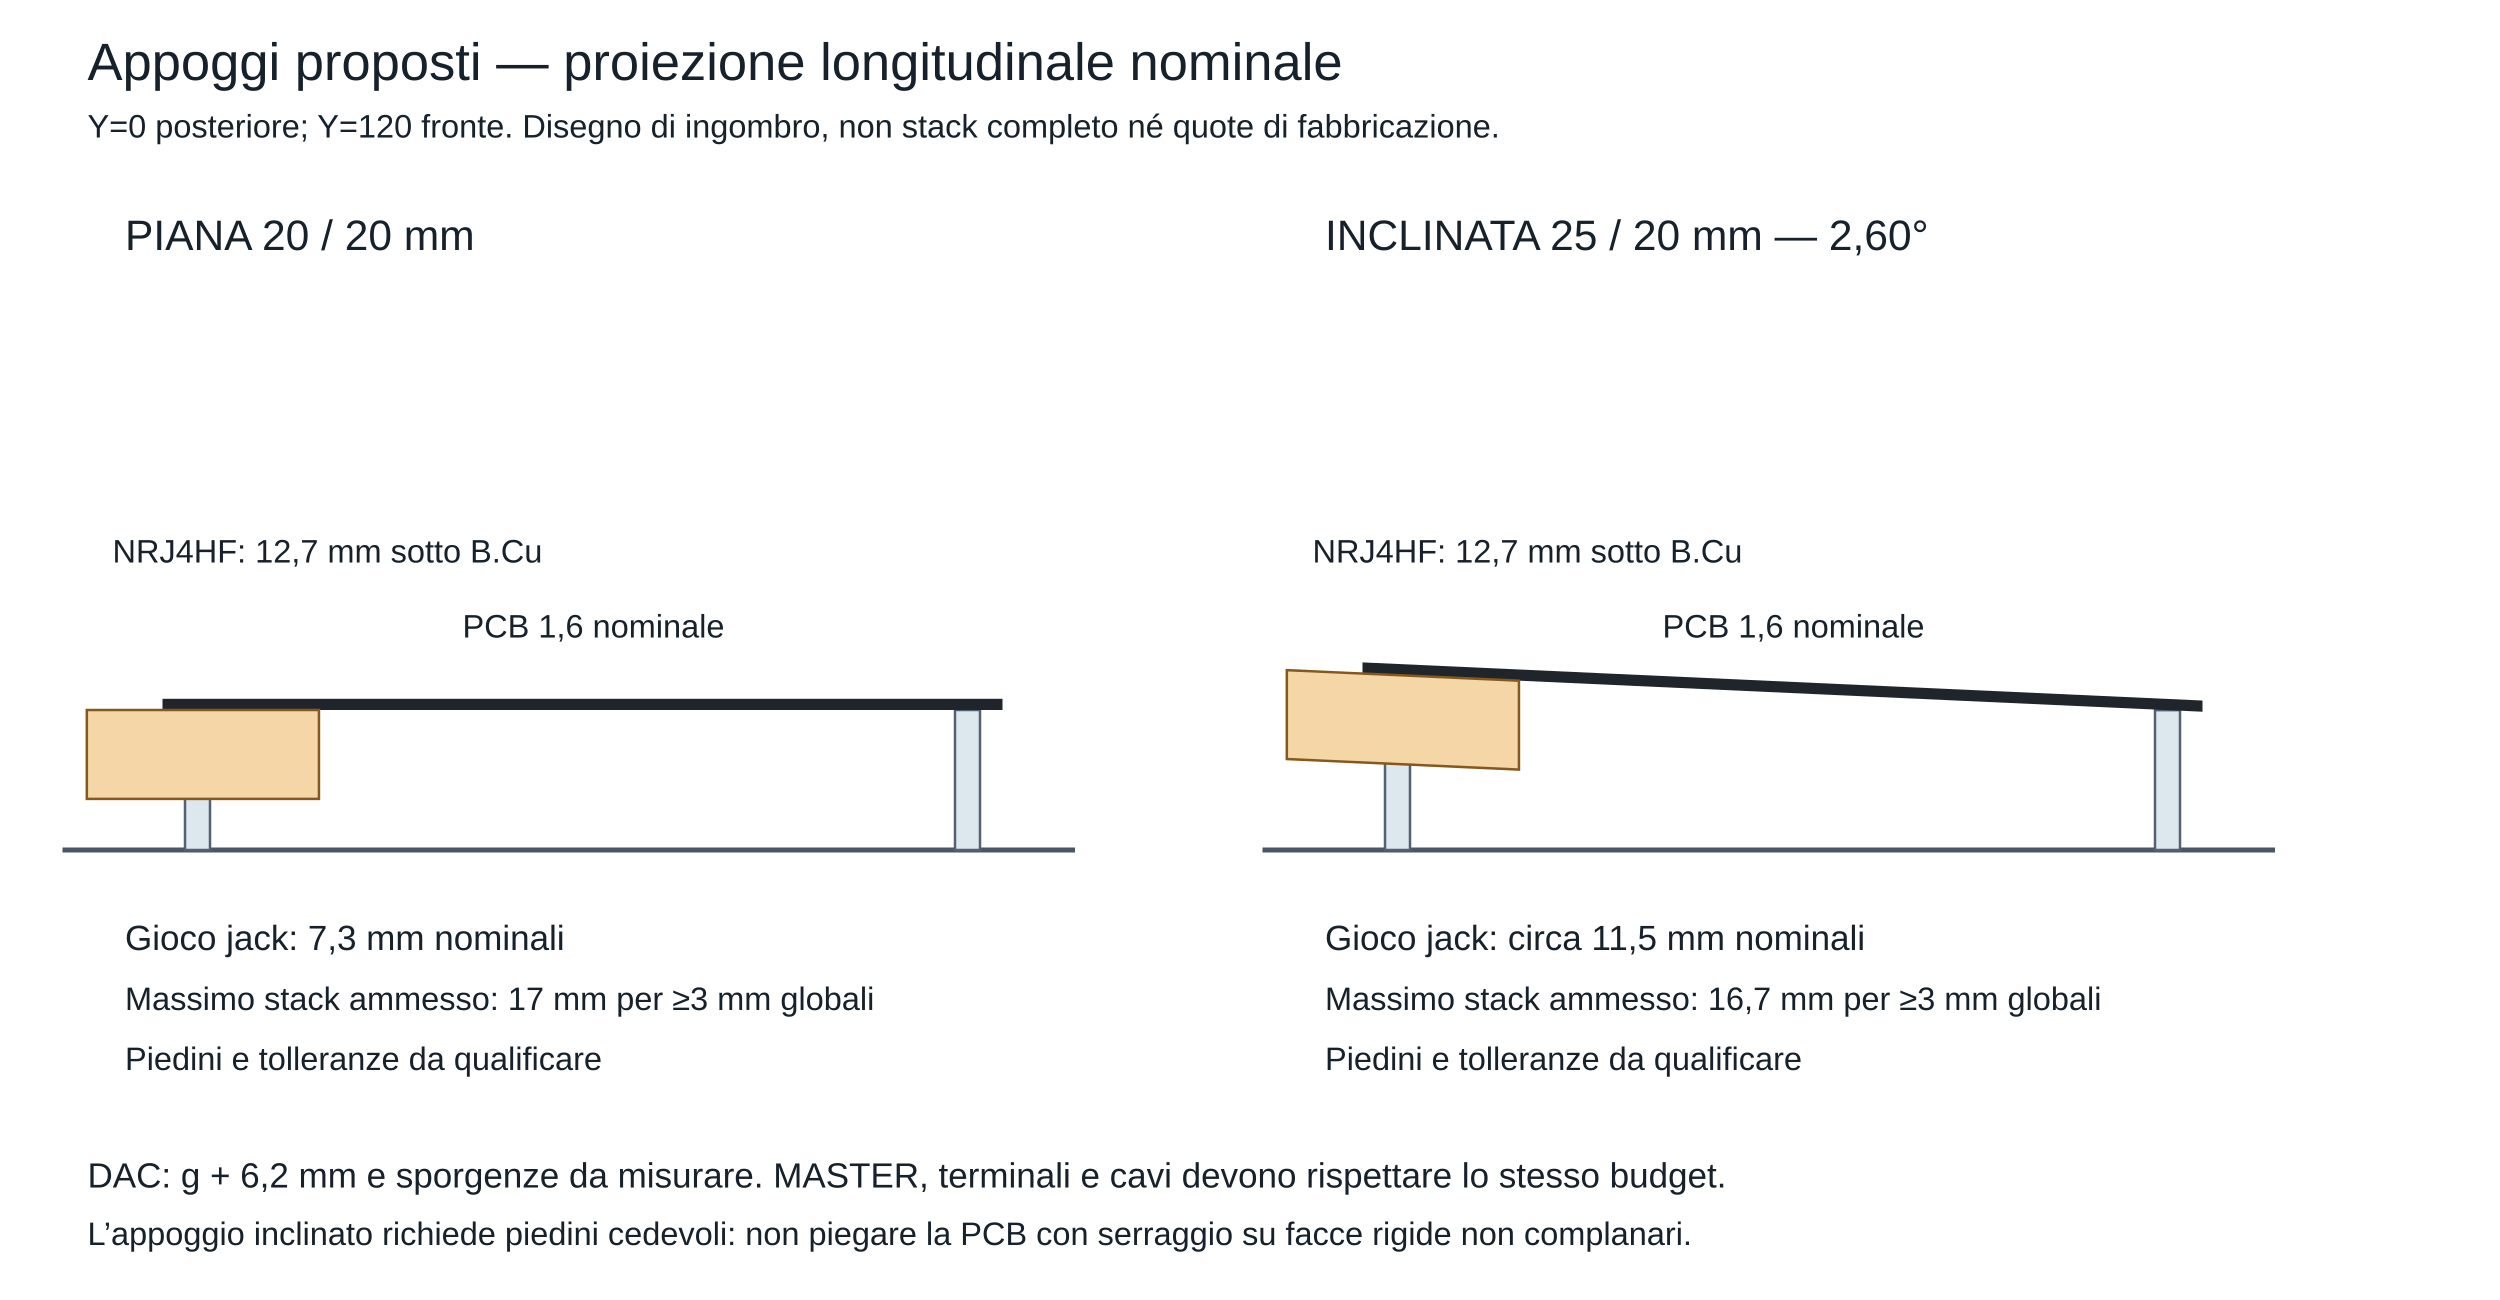
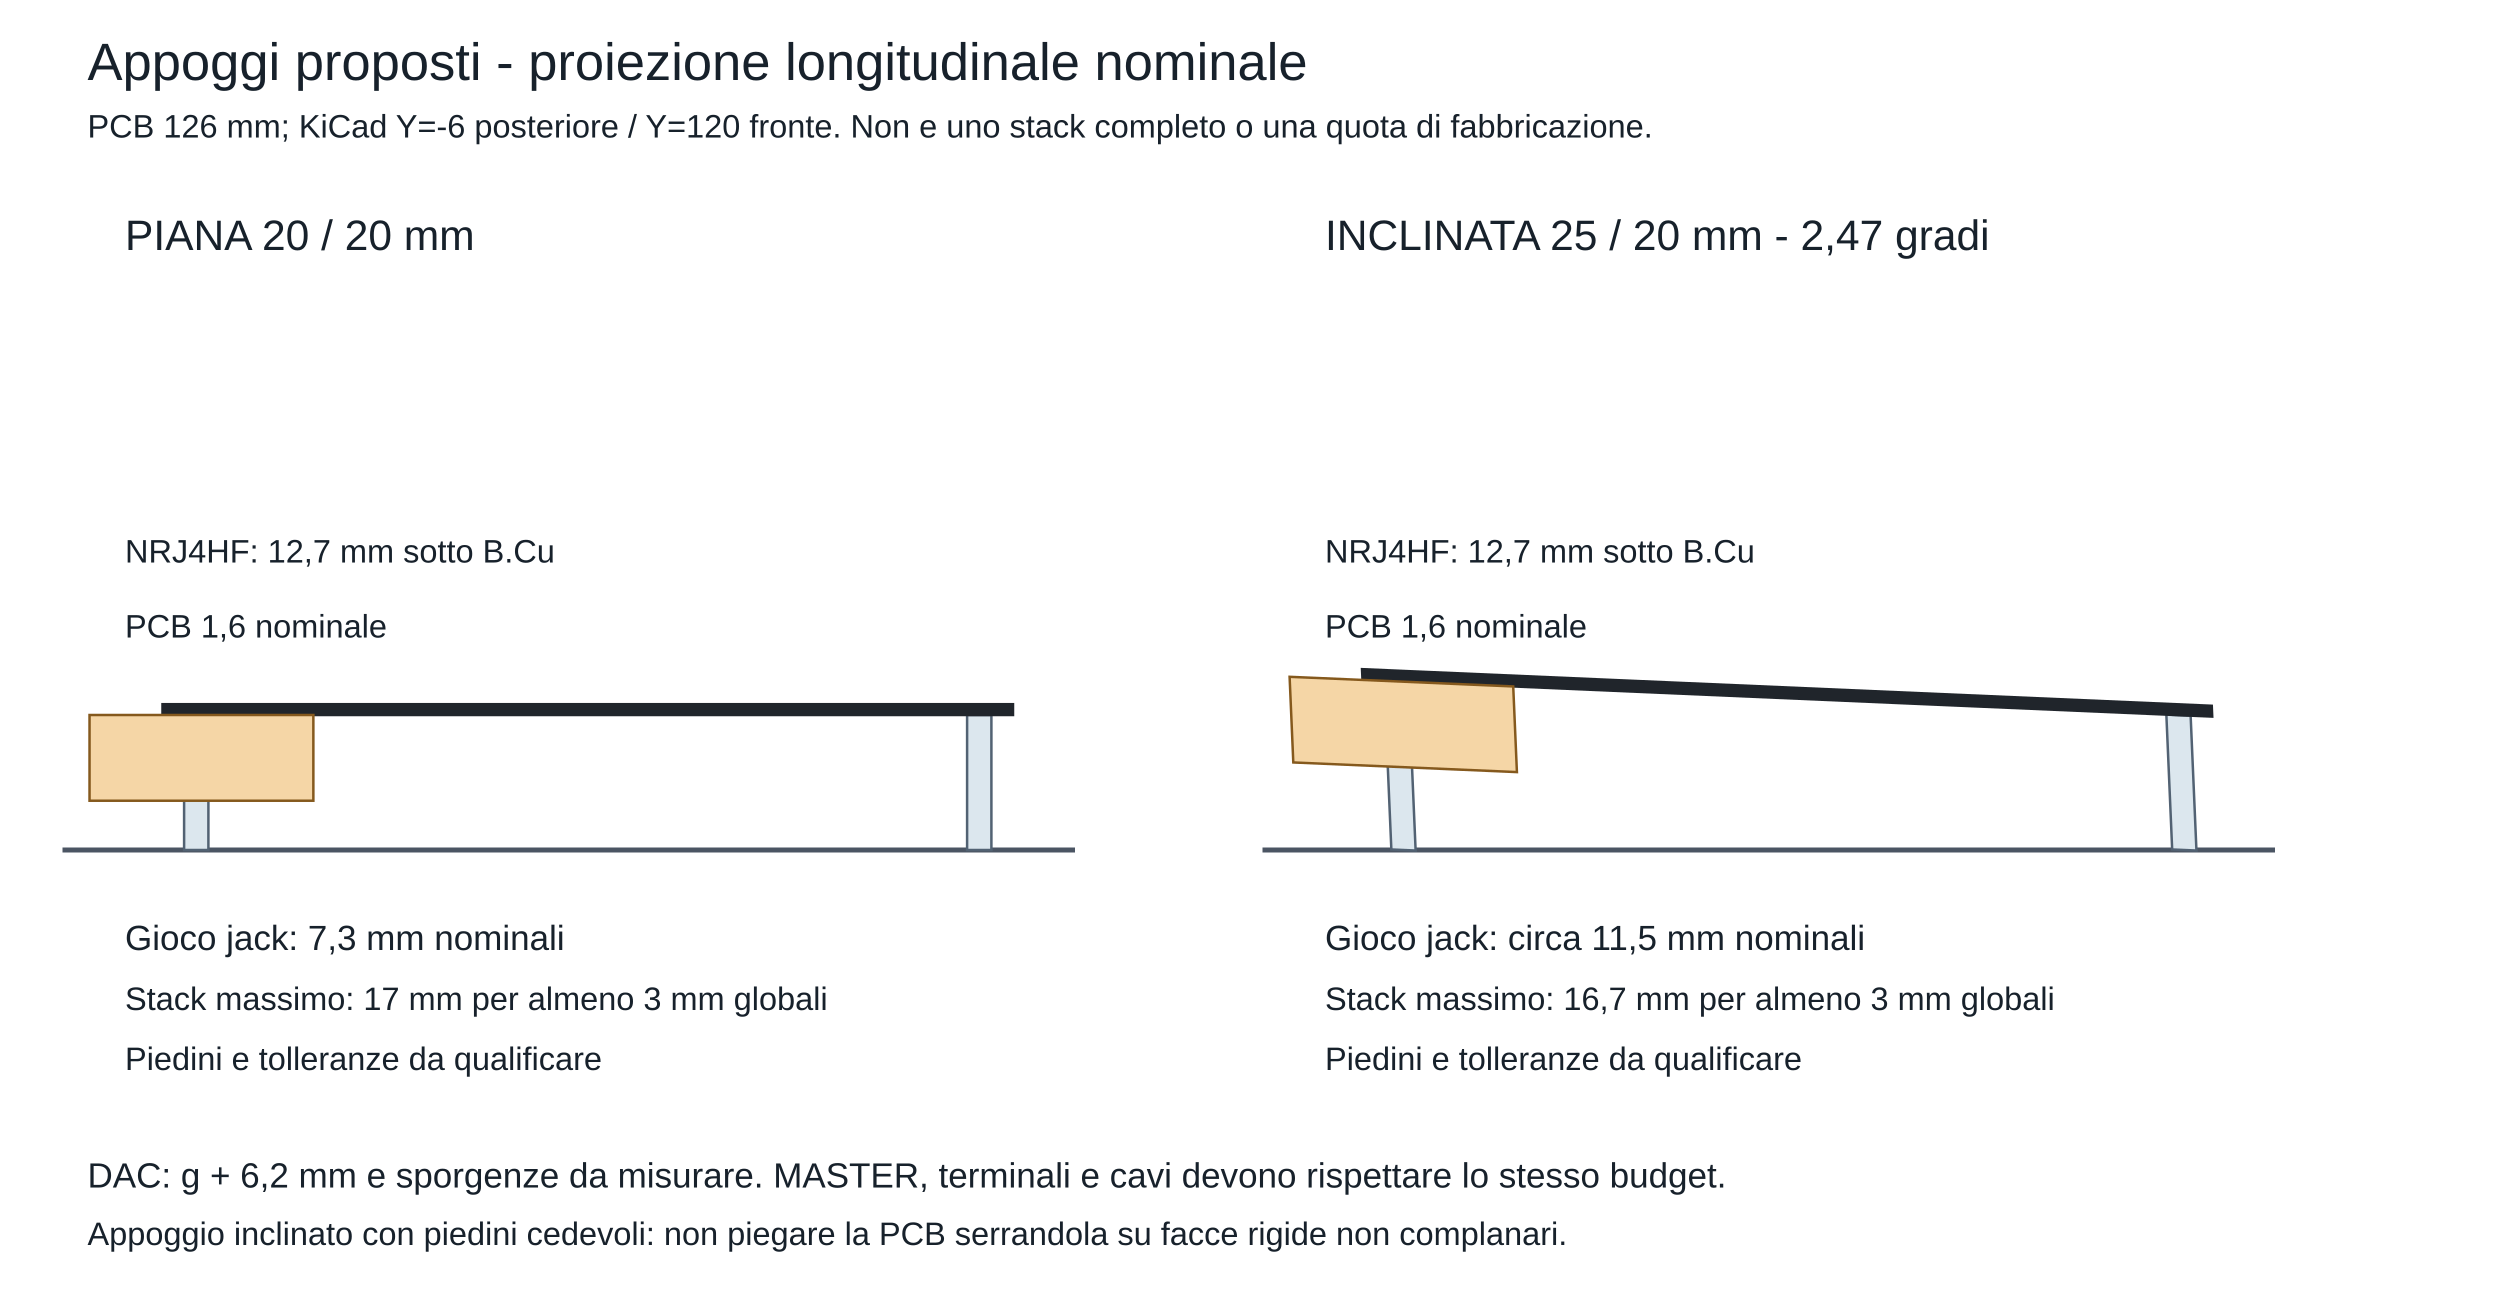
<svg xmlns="http://www.w3.org/2000/svg" width="1000" height="520" viewBox="0 0 1000 520">
-   <rect width="1000" height="520" fill="#fff" />
+   <rect width="1000" height="520" fill="white" />
  <g font-family="Arial,sans-serif" fill="#17212b">
-     <text x="35" y="32" font-size="21">Appoggi proposti — proiezione longitudinale nominale</text>
-     <text x="35" y="55" font-size="13">Y=0 posteriore; Y=120 fronte. Disegno di ingombro, non stack completo né quote di fabbricazione.</text>
+     <text x="35" y="32" font-size="21">Appoggi proposti - proiezione longitudinale nominale</text>
+     <text x="35" y="55" font-size="13">PCB 126 mm; KiCad Y=-6 posteriore / Y=120 fronte. Non e uno stack completo o una quota di fabbricazione.</text>
+     <line x1="25" y1="340" x2="430" y2="340" stroke="#4b5563" stroke-width="2" />
+     <polygon points="73.640,286.000 83.360,286.000 83.360,340.000 73.640,340.000" fill="#dce7ee" stroke="#526273" />
+     <polygon points="386.840,286.000 396.560,286.000 396.560,340.000 386.840,340.000" fill="#dce7ee" stroke="#526273" />
+     <polygon points="65.000,286.000 405.200,286.000 405.200,281.680 65.000,281.680" fill="#20252b" stroke="#20252b" />
+     <polygon points="35.813,286.000 125.345,286.000 125.345,320.290 35.813,320.290" fill="#f5d6a6" stroke="#85591d" />
    <text x="50" y="100" font-size="17">PIANA 20 / 20 mm</text>
-     <line x1="25" y1="340" x2="430" y2="340" stroke="#4b5563" stroke-width="2" />
-     <path d="M74.0,284.0 L84.0,284.0 L84.0,340 L74.0,340 Z" fill="#dce7ee" stroke="#526273" />
-     <path d="M382.0,284.0 L392.0,284.0 L392.0,340 L382.0,340 Z" fill="#dce7ee" stroke="#526273" />
-     <polygon points="65.0,284.0 401.0,284.0 401.0,279.52 65.0,279.52" fill="#20252b" />
-     <polygon points="34.732,284.0 127.58,284.0 127.58,319.56 34.732,319.56" fill="#f5d6a6" stroke="#85591d" />
-     <text x="45" y="225" font-size="13">NRJ4HF: 12,7 mm sotto B.Cu</text>
-     <text x="185" y="255" font-size="13">PCB 1,6 nominale</text>
+     <text x="50" y="225" font-size="13">NRJ4HF: 12,7 mm sotto B.Cu</text>
+     <text x="50" y="255" font-size="13">PCB 1,6 nominale</text>
    <text x="50" y="380" font-size="14">Gioco jack: 7,3 mm nominali</text>
-     <text x="50" y="404" font-size="13">Massimo stack ammesso: 17 mm per ≥3 mm globali</text>
+     <text x="50" y="404" font-size="13">Stack massimo: 17 mm per almeno 3 mm globali</text>
    <text x="50" y="428" font-size="13">Piedini e tolleranze da qualificare</text>
-     <text x="530" y="100" font-size="17">INCLINATA 25 / 20 mm — 2,60°</text>
    <line x1="505" y1="340" x2="910" y2="340" stroke="#4b5563" stroke-width="2" />
-     <path d="M554.0,270.072 L564.0,270.072 L564.0,340 L554.0,340 Z" fill="#dce7ee" stroke="#526273" />
-     <path d="M862.0,284.058 L872.0,284.058 L872.0,340 L862.0,340 Z" fill="#dce7ee" stroke="#526273" />
-     <polygon points="545.0,269.436 881.0,284.693 881.0,280.213 545.0,264.956" fill="#20252b" />
-     <polygon points="514.732,268.062 607.58,272.278 607.58,307.838 514.732,303.622" fill="#f5d6a6" stroke="#85591d" />
-     <text x="525" y="225" font-size="13">NRJ4HF: 12,7 mm sotto B.Cu</text>
-     <text x="665" y="255" font-size="13">PCB 1,6 nominale</text>
+     <polygon points="553.632,272.353 563.343,272.772 566.250,340.209 556.539,339.791" fill="#dce7ee" stroke="#526273" />
+     <polygon points="866.541,285.841 876.252,286.259 878.578,340.209 868.867,339.791" fill="#dce7ee" stroke="#526273" />
+     <polygon points="545.000,271.981 884.884,286.631 884.698,282.315 544.814,267.665" fill="#20252b" stroke="#20252b" />
+     <polygon points="515.840,270.724 605.289,274.580 606.766,308.838 517.317,304.983" fill="#f5d6a6" stroke="#85591d" />
+     <text x="530" y="100" font-size="17">INCLINATA 25 / 20 mm - 2,47 gradi</text>
+     <text x="530" y="225" font-size="13">NRJ4HF: 12,7 mm sotto B.Cu</text>
+     <text x="530" y="255" font-size="13">PCB 1,6 nominale</text>
    <text x="530" y="380" font-size="14">Gioco jack: circa 11,5 mm nominali</text>
-     <text x="530" y="404" font-size="13">Massimo stack ammesso: 16,7 mm per ≥3 mm globali</text>
+     <text x="530" y="404" font-size="13">Stack massimo: 16,7 mm per almeno 3 mm globali</text>
    <text x="530" y="428" font-size="13">Piedini e tolleranze da qualificare</text>
    <text x="35" y="475" font-size="14">DAC: g + 6,2 mm e sporgenze da misurare. MASTER, terminali e cavi devono rispettare lo stesso budget.</text>
-     <text x="35" y="498" font-size="13">L’appoggio inclinato richiede piedini cedevoli: non piegare la PCB con serraggio su facce rigide non complanari.</text>
+     <text x="35" y="498" font-size="13">Appoggio inclinato con piedini cedevoli: non piegare la PCB serrandola su facce rigide non complanari.</text>
  </g>
</svg>
